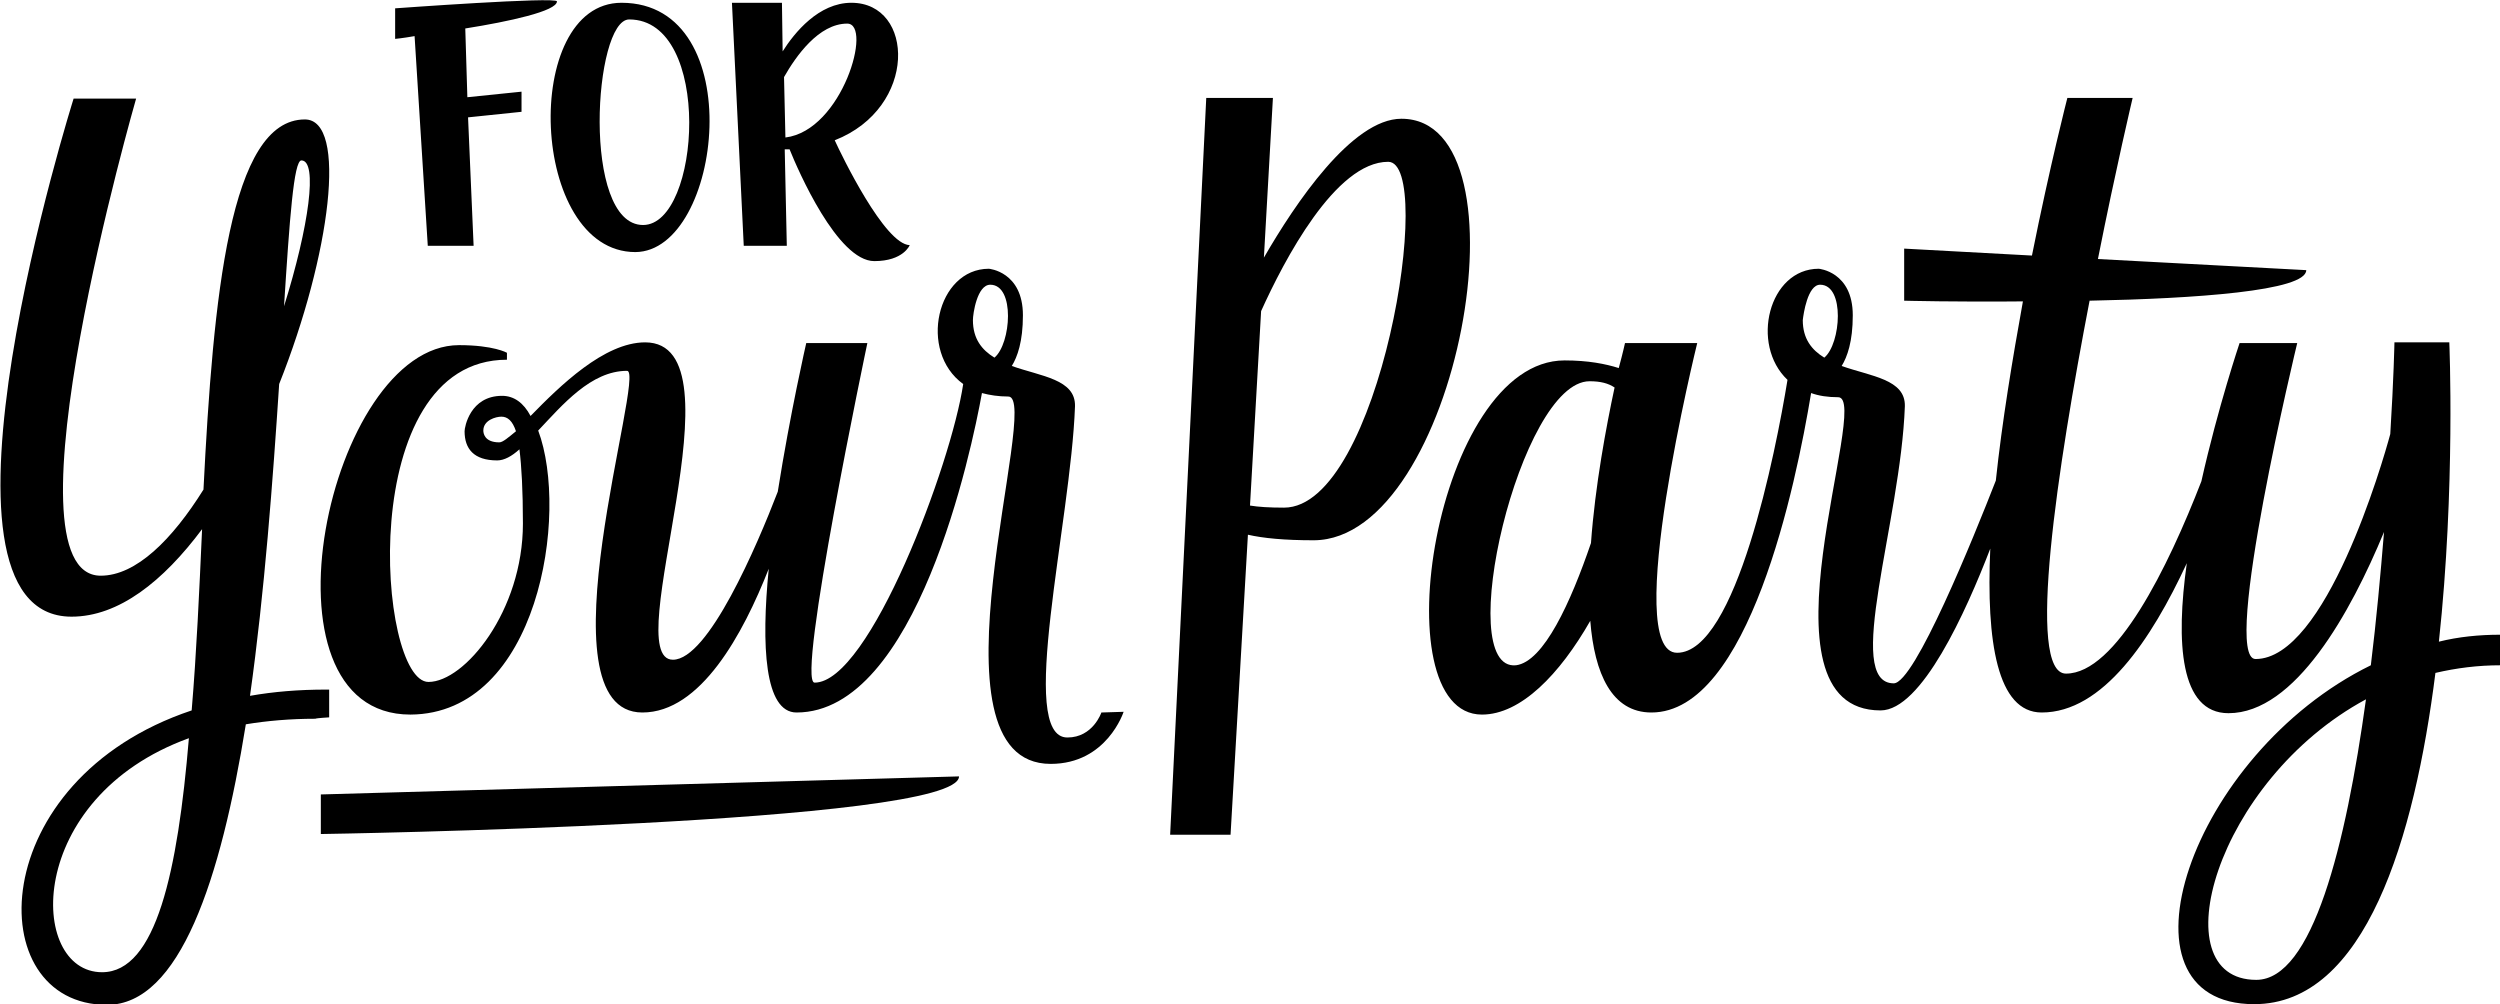
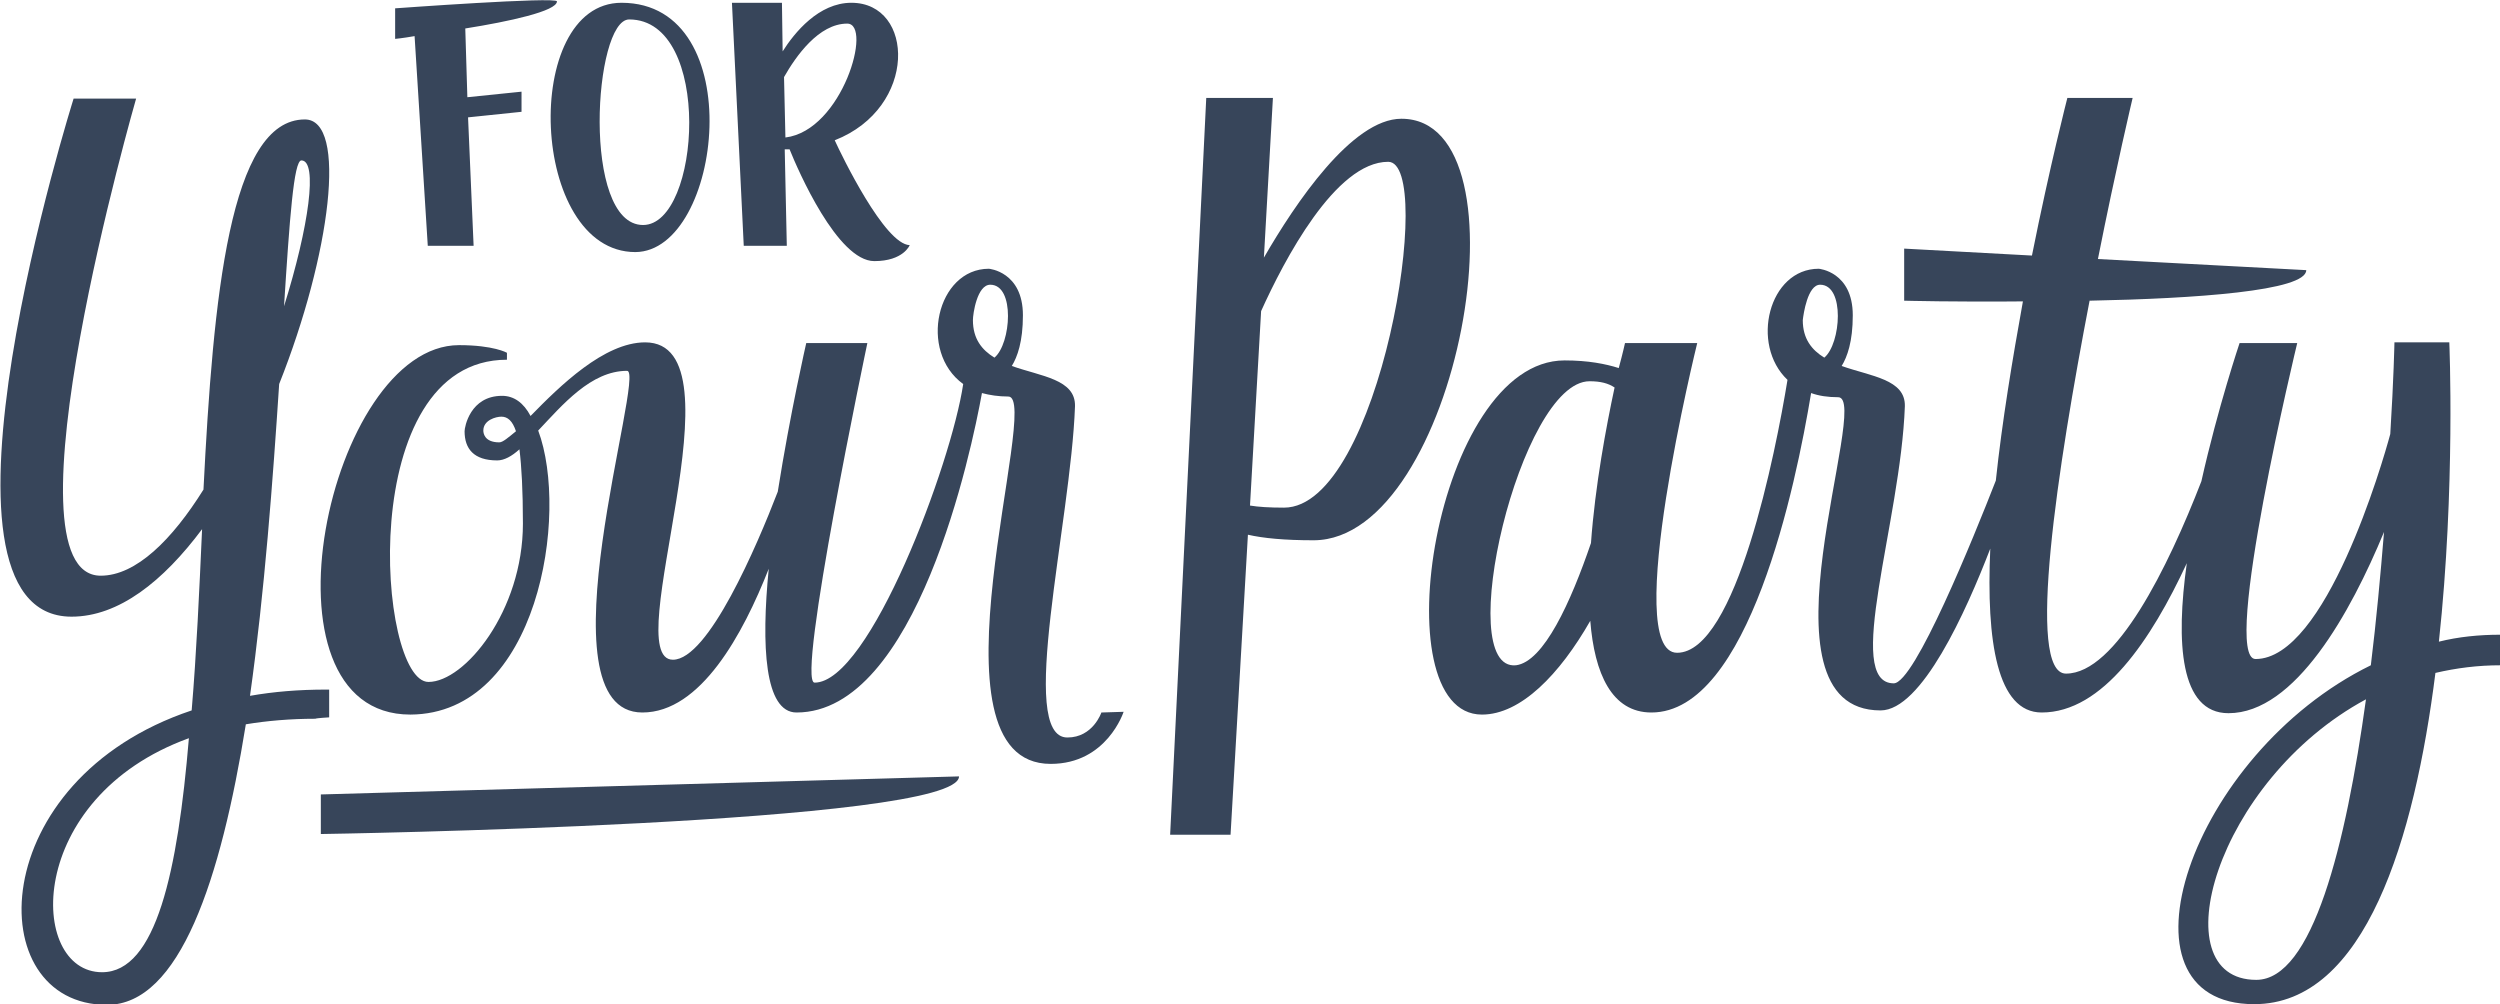
- <svg xmlns="http://www.w3.org/2000/svg" viewBox="0 0 360 144.5">
-   <path class="path" d="M201.8 17.1c-7.1 0-15.3 12.2-19.8 20l1.3-23h-9.6l-5.2 106.1h8.7l2.5-43.2c2.2.5 5.2.8 9.5.8 20.7-.1 31.7-60.7 12.6-60.7zm-16.9 56c-2.1 0-3.7-.1-4.9-.3l1.6-28c3.3-7.3 10.7-21.5 18.3-21.5 6.9 0-1.2 49.8-15 49.8zM360 91.4c-3 0-6 .3-8.8 1 2.4-22.2 1.5-43.1 1.5-43.1h-7.9s-.1 5.2-.6 13.2c-1.1 4.1-9.3 32.4-19.4 32.4-5 0 6-45.5 6-45.5h-8.3s-3.1 9.2-5.5 19.9C312.2 81.7 304.7 97 297.5 97c-5.8 0-1.2-29.8 3.4-53.7 15.2-.3 31.2-1.4 31.2-4.4l-30-1.6c2.6-13.1 5-23.2 5-23.2h-9.4s-2.5 9.7-5.1 22.7l-18.4-1v7.5s7.5.2 17.1.1c-1.5 8.3-3 17.3-3.9 25.8-3.2 8.2-11.7 29.2-14.7 29.2-7.3 0 1-23.2 1.6-39.9.1-3.9-4.9-4.3-9.1-5.8.8-1.3 1.6-3.5 1.6-7.3 0-6.3-4.9-6.7-4.9-6.7-7.2 0-9.9 10.9-4.5 16C255.7 65.1 250 94 241.5 94c-8.1 0 2.9-44.6 2.9-44.6H234s-.3 1.4-.9 3.6c-1.9-.6-4.4-1.1-7.8-1.1-18.6 0-26.6 51-11.9 51 5.6 0 11.2-5.8 15.6-13.5.6 7.6 3.1 13.2 8.8 13.2 14 0 20.8-32.7 23-46 1.1.4 2.4.6 3.9.6 4.9 0-12.8 45.1 6.1 45.1 5.9 0 12.3-14.2 15.8-23.3-.6 13.4 1 23.6 7.4 23.6 8.8 0 15.8-10.5 20.9-21.5-1.6 11.4-1 21.6 6 21.6 9.6 0 17.6-14.5 22.4-26.1-.5 6.1-1.1 12.7-1.9 19.2-26.1 12.8-38 48.8-16.8 48.8 16 0 23.1-23.9 26.1-47.7 3-.7 6.1-1.1 9.4-1.1v-4.4h-.1zm-141.7 4.4c-9.2.9.6-40.9 10.6-40.9 1.6 0 2.7.3 3.6.9-1.2 5.6-2.8 14.1-3.4 22.4-2.9 8.5-6.8 17.1-10.8 17.6zM262.1 41c3.6 0 3 8.5.6 10.5-1.8-1.1-3.1-2.7-3.1-5.4.1-.9.7-5.1 2.5-5.1zm62.8 100.1c-13.9 0-5.9-28.7 15.8-40.4-2.9 21-7.7 40.4-15.8 40.4zM47.4 103.3v-4H47c-4 0-7.6.3-11 .9 2.1-14.9 3.3-31.2 4.2-44.9 7.4-18.6 9.9-38.1 3.7-38.1-10.8 0-13.2 25.5-14.6 53.3-4.5 7.2-9.7 12.4-14.8 12.4-14.7 0 5.1-68.7 5.1-68.7h-9s-23.5 74.6-.3 74.6c6.8 0 13.2-5.1 18.8-12.6-.4 8.9-.8 17.8-1.5 26.1-29.9 10-30.5 42.4-12.2 42.4 10.5 0 16.4-18.1 20-40.4 3-.5 6.4-.8 10-.8.2-.1 2-.2 2-.2zm-4-80.2c2.4 0 1.1 9.5-2.5 21 .8-12.5 1.4-21 2.5-21zM14.7 140C4 140 3.5 114.9 27.2 106.3c-1.6 19.1-4.7 33.7-12.5 33.7z" />
-   <path class="path" d="M158.6 102.6s-1.2 3.6-4.9 3.6c-7.3 0 .5-30.9 1.1-47.7.1-3.9-4.9-4.3-9.1-5.8.8-1.3 1.6-3.5 1.6-7.3 0-6.3-4.9-6.7-4.9-6.7-7.5 0-10.2 11.9-3.7 16.6-1.7 11.5-13.5 43-21.4 43-2.7 0 7.6-48.9 7.6-48.9h-8.8s-2.3 10-4.1 21.4C109 78.6 102 95 96.9 95c-8 0 10.6-45.7-4-45.7-5.9 0-12.3 6.3-16.5 10.6-1-1.9-2.4-2.9-4.1-2.9-4.6 0-5.4 4.5-5.4 5.1 0 2.5 1.3 4.2 4.7 4.2 1 0 2.1-.6 3.2-1.6.3 2.4.5 5.9.5 10.7 0 12.6-8.4 22.8-13.6 22.8-7.3 0-10.7-46.4 11.3-46.4v-1s-1.9-1.1-6.9-1.1c-18.8 0-30.1 53.2-7 53.2C77.5 102.8 82 74 77.5 62c3.5-3.7 7.6-8.6 12.8-8.6 2.8 0-13 49.2 2.2 49.2 8.4 0 14.5-11.3 18.2-20.7-1.1 11.1-.6 20.7 4 20.7 17.3 0 25.2-37.7 26.7-46 1.1.3 2.4.5 3.8.5 4.9 0-12.8 52.9 6.1 52.9 8.1 0 10.5-7.5 10.5-7.5l-3.2.1zM71.9 63.7c-2.2 0-2.3-1.4-2.3-1.7 0-1.5 1.8-2 2.6-2 .9 0 1.6.6 2.1 2.1-1.1.9-1.9 1.6-2.4 1.6zm68.2-17.6c0-.9.6-5.1 2.5-5.1 3.6 0 3 8.5.6 10.5-1.8-1.1-3.1-2.7-3.1-5.4zm-93.9 74s91.9-1.4 91.9-8.3l-91.9 2.6v5.7zM80.2.2c0-.7-23.3 1-23.3 1v4.4s1.1-.1 2.8-.4l1.9 30.2h6.6l-.8-18.5 7.7-.8v-2.9l-7.8.8-.3-9.9c6.3-1 13.2-2.5 13.2-3.9zm9.3.2c-14.5 0-13.3 35.9 2 35.9C104 36.2 108.1.4 89.5.4zm3.1 32c-8.9 0-7.1-29.6-2-29.6 12.1 0 10.3 29.6 2 29.6zm27.6-12.2c12-4.7 11.5-19.8 2.4-19.8-4.7 0-8.2 4.3-9.9 7l-.1-7h-7.2l1.7 35h6.2l-.3-13.9h.7c1.2 3 6.9 16.1 12.2 16.1 4.2 0 5.1-2.3 5.1-2.3-3.6-.1-9.8-12.9-10.8-15.1zm-7.3-9.1c1.7-3 5-7.7 9.1-7.7 3.7 0-.7 15.4-8.9 16.4l-.2-8.7z" />
+ <svg xmlns="http://www.w3.org/2000/svg" id="Layer_1" viewBox="0 0 360 144.5">
+   <style>.st0{fill:#37455a}</style>
+   <path class="st0" d="M201.8 17.1c-7.1 0-15.3 12.2-19.8 20l1.3-23h-9.6l-5.2 106.1h8.7l2.5-43.2c2.2.5 5.2.8 9.5.8 20.7-.1 31.7-60.7 12.6-60.7zm-16.9 56c-2.1 0-3.7-.1-4.9-.3l1.6-28c3.3-7.3 10.7-21.5 18.3-21.5 6.9 0-1.2 49.8-15 49.8zM360 91.4c-3 0-6 .3-8.8 1 2.4-22.2 1.5-43.1 1.5-43.1h-7.9s-.1 5.2-.6 13.2c-1.1 4.1-9.3 32.4-19.4 32.4-5 0 6-45.5 6-45.5h-8.3s-3.1 9.2-5.5 19.9C312.2 81.7 304.7 97 297.5 97c-5.8 0-1.2-29.8 3.4-53.7 15.2-.3 31.2-1.4 31.2-4.4l-30-1.6c2.6-13.1 5-23.2 5-23.2h-9.4s-2.5 9.7-5.1 22.7l-18.4-1v7.5s7.5.2 17.1.1c-1.5 8.3-3 17.3-3.9 25.8-3.2 8.2-11.7 29.2-14.7 29.2-7.3 0 1-23.2 1.6-39.9.1-3.9-4.9-4.3-9.1-5.8.8-1.3 1.6-3.5 1.6-7.3 0-6.3-4.9-6.7-4.9-6.7-7.2 0-9.9 10.9-4.5 16C255.7 65.1 250 94 241.5 94c-8.1 0 2.9-44.6 2.9-44.6H234s-.3 1.4-.9 3.6c-1.9-.6-4.4-1.1-7.8-1.1-18.6 0-26.6 51-11.9 51 5.6 0 11.2-5.8 15.6-13.5.6 7.6 3.1 13.2 8.8 13.2 14 0 20.8-32.7 23-46 1.1.4 2.4.6 3.9.6 4.9 0-12.8 45.1 6.1 45.1 5.9 0 12.3-14.2 15.8-23.3-.6 13.4 1 23.6 7.4 23.6 8.8 0 15.8-10.5 20.9-21.5-1.6 11.4-1 21.6 6 21.6 9.6 0 17.6-14.5 22.4-26.1-.5 6.1-1.1 12.7-1.9 19.2-26.1 12.8-38 48.8-16.8 48.8 16 0 23.1-23.9 26.1-47.7 3-.7 6.1-1.1 9.4-1.1v-4.4h-.1zm-141.7 4.4c-9.2.9.6-40.9 10.6-40.9 1.6 0 2.7.3 3.6.9-1.2 5.6-2.8 14.1-3.4 22.4-2.9 8.5-6.8 17.1-10.8 17.6zM262.1 41c3.6 0 3 8.5.6 10.5-1.8-1.1-3.1-2.7-3.1-5.4.1-.9.7-5.1 2.5-5.1zm62.8 100.1c-13.9 0-5.9-28.7 15.8-40.4-2.9 21-7.7 40.4-15.8 40.4zM47.4 103.3v-4H47c-4 0-7.6.3-11 .9 2.1-14.9 3.3-31.2 4.2-44.9 7.4-18.6 9.9-38.1 3.7-38.1-10.8 0-13.2 25.5-14.6 53.3-4.5 7.2-9.7 12.4-14.8 12.4-14.7 0 5.1-68.7 5.1-68.7h-9s-23.5 74.6-.3 74.6c6.8 0 13.2-5.1 18.8-12.6-.4 8.9-.8 17.8-1.5 26.1-29.9 10-30.5 42.4-12.2 42.4 10.5 0 16.4-18.1 20-40.4 3-.5 6.4-.8 10-.8.2-.1 2-.2 2-.2zm-4-80.2c2.4 0 1.1 9.5-2.5 21 .8-12.5 1.4-21 2.5-21zM14.7 140C4 140 3.5 114.9 27.2 106.3c-1.6 19.1-4.7 33.7-12.5 33.7z" />
+   <path class="st0" d="M158.6 102.6s-1.2 3.6-4.9 3.6c-7.3 0 .5-30.9 1.1-47.7.1-3.9-4.9-4.3-9.1-5.8.8-1.3 1.6-3.5 1.6-7.3 0-6.3-4.9-6.7-4.9-6.7-7.5 0-10.2 11.9-3.7 16.6-1.7 11.5-13.5 43-21.4 43-2.7 0 7.6-48.9 7.6-48.9h-8.8s-2.3 10-4.1 21.4C109 78.6 102 95 96.9 95c-8 0 10.6-45.7-4-45.7-5.9 0-12.3 6.3-16.5 10.6-1-1.9-2.4-2.9-4.1-2.9-4.6 0-5.4 4.5-5.4 5.1 0 2.5 1.3 4.2 4.7 4.2 1 0 2.1-.6 3.2-1.6.3 2.4.5 5.9.5 10.7 0 12.6-8.4 22.8-13.6 22.8-7.3 0-10.7-46.4 11.3-46.4v-1s-1.9-1.1-6.9-1.1c-18.8 0-30.1 53.2-7 53.2C77.5 102.8 82 74 77.5 62c3.5-3.7 7.6-8.6 12.8-8.6 2.8 0-13 49.2 2.2 49.2 8.4 0 14.5-11.3 18.2-20.7-1.1 11.1-.6 20.7 4 20.7 17.3 0 25.2-37.7 26.7-46 1.1.3 2.4.5 3.8.5 4.9 0-12.8 52.9 6.1 52.9 8.1 0 10.5-7.5 10.5-7.5l-3.2.1zM71.9 63.7c-2.2 0-2.3-1.4-2.3-1.7 0-1.5 1.8-2 2.6-2 .9 0 1.6.6 2.1 2.1-1.1.9-1.9 1.6-2.4 1.6zm68.2-17.6c0-.9.6-5.1 2.5-5.1 3.6 0 3 8.5.6 10.5-1.8-1.1-3.1-2.7-3.1-5.4zm-93.9 74s91.9-1.4 91.9-8.3l-91.9 2.6v5.7zM80.2.2c0-.7-23.3 1-23.3 1v4.4s1.1-.1 2.8-.4l1.9 30.2h6.6l-.8-18.5 7.7-.8v-2.9l-7.8.8-.3-9.9c6.3-1 13.2-2.5 13.2-3.9zm9.3.2c-14.5 0-13.3 35.9 2 35.9C104 36.2 108.1.4 89.5.4zm3.1 32c-8.9 0-7.1-29.6-2-29.6 12.1 0 10.3 29.6 2 29.6zm27.6-12.2c12-4.7 11.5-19.8 2.4-19.8-4.7 0-8.2 4.3-9.9 7l-.1-7h-7.2l1.7 35h6.2l-.3-13.9h.7c1.2 3 6.9 16.1 12.2 16.1 4.2 0 5.1-2.3 5.1-2.3-3.6-.1-9.8-12.9-10.8-15.1zm-7.3-9.1c1.7-3 5-7.7 9.1-7.7 3.7 0-.7 15.4-8.9 16.4l-.2-8.7z" />
</svg>
